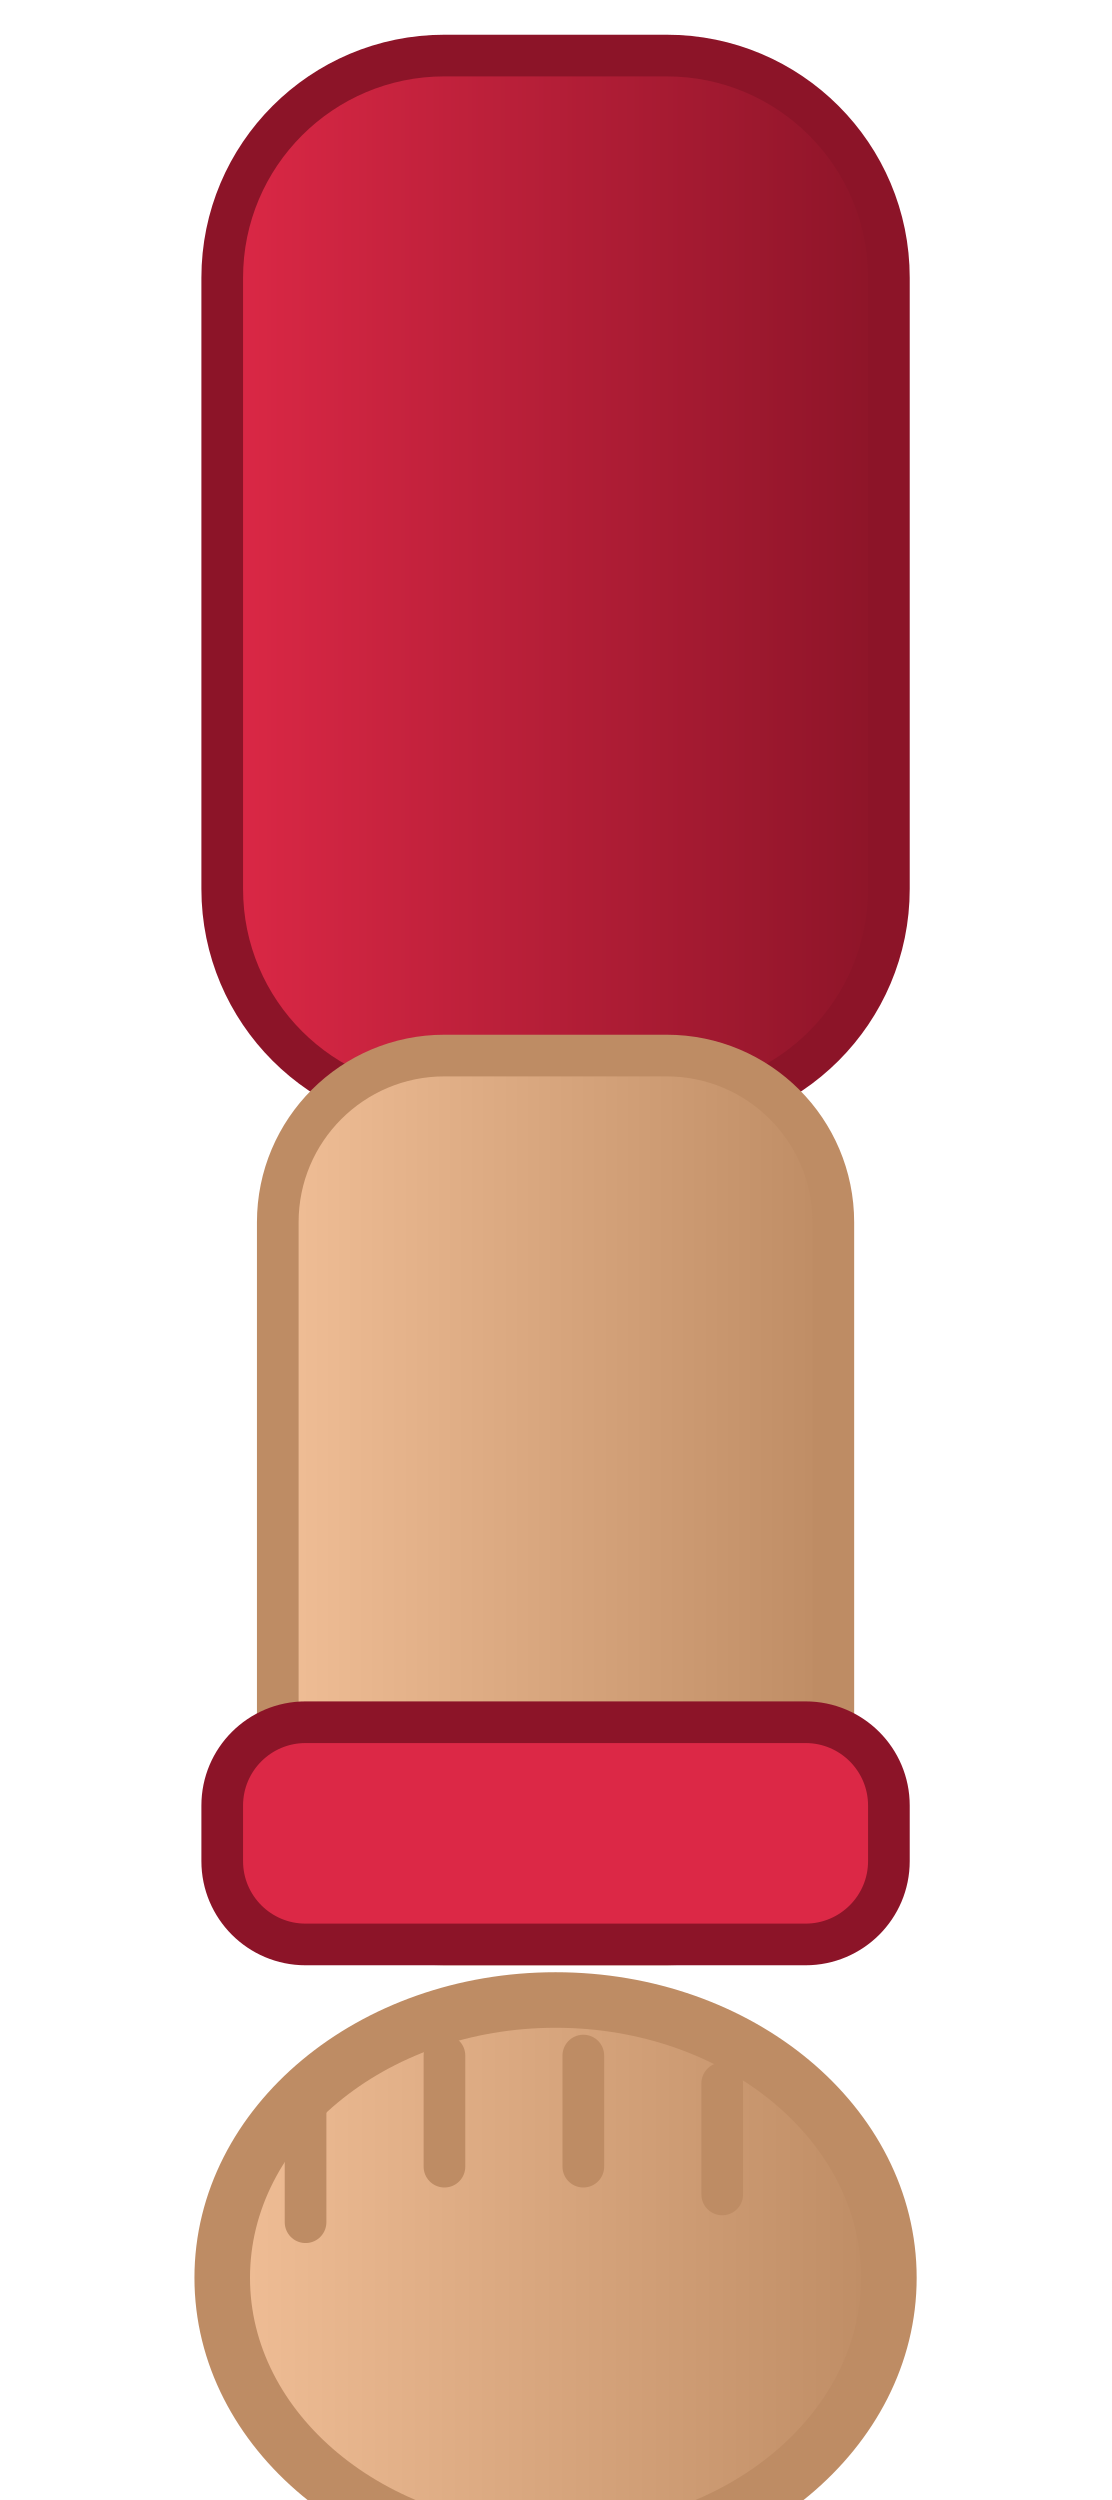
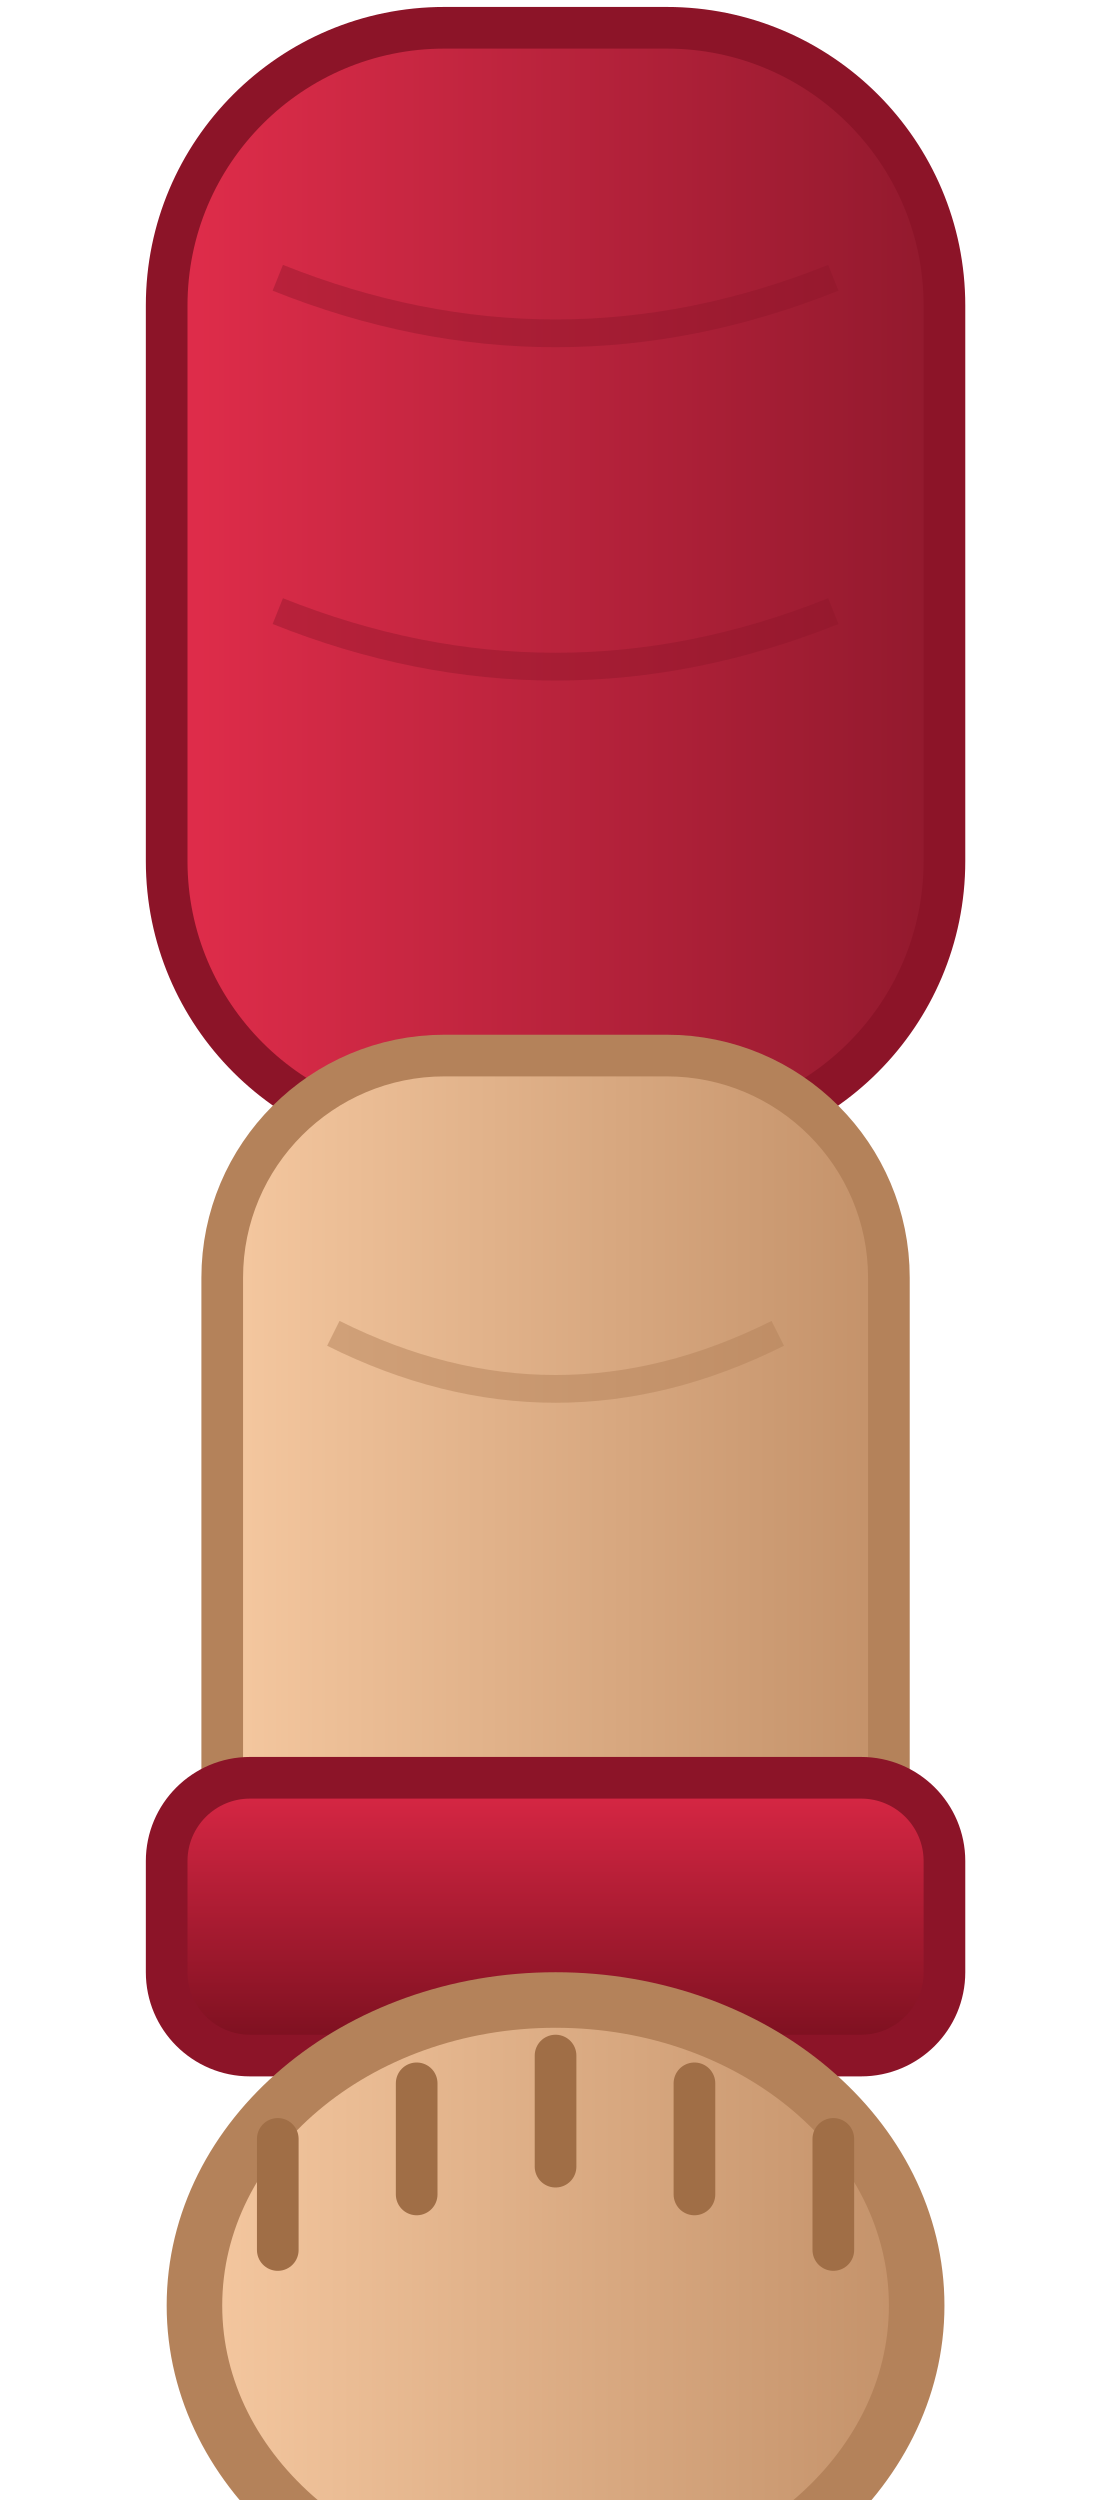
<svg xmlns="http://www.w3.org/2000/svg" width="40" height="90" viewBox="0 0 40 90">
  <defs>
-     <linearGradient id="armGrad" x1="0%" y1="0%" x2="100%" y2="0%">
-       <stop offset="0%" stop-color="rgb(240, 190, 150)" />
-       <stop offset="100%" stop-color="rgb(190, 140, 100)" />
+     <linearGradient id="skinGrad" x1="0%" y1="0%" x2="100%" y2="0%">
+       <stop offset="0%" stop-color="rgb(245, 200, 160)" />
+       <stop offset="100%" stop-color="rgb(195, 145, 105)" />
    </linearGradient>
    <linearGradient id="sleeveGrad" x1="0%" y1="0%" x2="100%" y2="0%">
+       <stop offset="0%" stop-color="rgb(225, 45, 75)" />
+       <stop offset="100%" stop-color="rgb(145, 25, 45)" />
+     </linearGradient>
+     <linearGradient id="gloveGrad" x1="0%" y1="0%" x2="0%" y2="100%">
      <stop offset="0%" stop-color="rgb(220, 40, 70)" />
-       <stop offset="100%" stop-color="rgb(140, 20, 40)" />
+       <stop offset="100%" stop-color="rgb(120, 15, 30)" />
    </linearGradient>
  </defs>
-   <rect x="8" y="2" width="24" height="38" rx="8" fill="url(#sleeveGrad)" stroke="rgb(140, 20, 40)" stroke-width="1.5" />
-   <rect x="10" y="38" width="20" height="32" rx="6" fill="url(#armGrad)" stroke="rgb(190, 140, 100)" stroke-width="1.5" />
-   <rect x="8" y="62" width="24" height="8" rx="3" fill="rgb(220, 40, 70)" stroke="rgb(140, 20, 40)" stroke-width="1.5" />
-   <ellipse cx="20" cy="82" rx="12" ry="10" fill="url(#armGrad)" stroke="rgb(190, 140, 100)" stroke-width="2" />
-   <line x1="11" y1="76" x2="11" y2="80" stroke="rgb(190, 140, 100)" stroke-width="1.5" stroke-linecap="round" />
-   <line x1="16" y1="74" x2="16" y2="78" stroke="rgb(190, 140, 100)" stroke-width="1.5" stroke-linecap="round" />
-   <line x1="21" y1="74" x2="21" y2="78" stroke="rgb(190, 140, 100)" stroke-width="1.5" stroke-linecap="round" />
-   <line x1="26" y1="75" x2="26" y2="79" stroke="rgb(190, 140, 100)" stroke-width="1.5" stroke-linecap="round" />
+   <rect x="6" y="1" width="28" height="40" rx="10" fill="url(#sleeveGrad)" stroke="rgb(140, 20, 40)" stroke-width="1.5" />
+   <path d="M10 10 Q20 14 30 10" stroke="rgb(140, 20, 40)" stroke-width="1" fill="none" opacity="0.4" />
+   <path d="M10 22 Q20 26 30 22" stroke="rgb(140, 20, 40)" stroke-width="1" fill="none" opacity="0.4" />
+   <rect x="8" y="38" width="24" height="34" rx="8" fill="url(#skinGrad)" stroke="rgb(180, 130, 90)" stroke-width="1.5" />
+   <path d="M12 48 Q20 52 28 48" stroke="rgb(180, 130, 90)" stroke-width="1" fill="none" opacity="0.5" />
+   <rect x="6" y="64" width="28" height="10" rx="3" fill="url(#gloveGrad)" stroke="rgb(140, 20, 40)" stroke-width="1.5" />
+   <ellipse cx="20" cy="83" rx="13" ry="11" fill="url(#skinGrad)" stroke="rgb(180, 130, 90)" stroke-width="2" />
+   <line x1="10" y1="77" x2="10" y2="81" stroke="rgb(160, 110, 70)" stroke-width="1.5" stroke-linecap="round" />
+   <line x1="15" y1="75" x2="15" y2="79" stroke="rgb(160, 110, 70)" stroke-width="1.5" stroke-linecap="round" />
+   <line x1="20" y1="74" x2="20" y2="78" stroke="rgb(160, 110, 70)" stroke-width="1.5" stroke-linecap="round" />
+   <line x1="25" y1="75" x2="25" y2="79" stroke="rgb(160, 110, 70)" stroke-width="1.5" stroke-linecap="round" />
+   <line x1="30" y1="77" x2="30" y2="81" stroke="rgb(160, 110, 70)" stroke-width="1.5" stroke-linecap="round" />
</svg>
